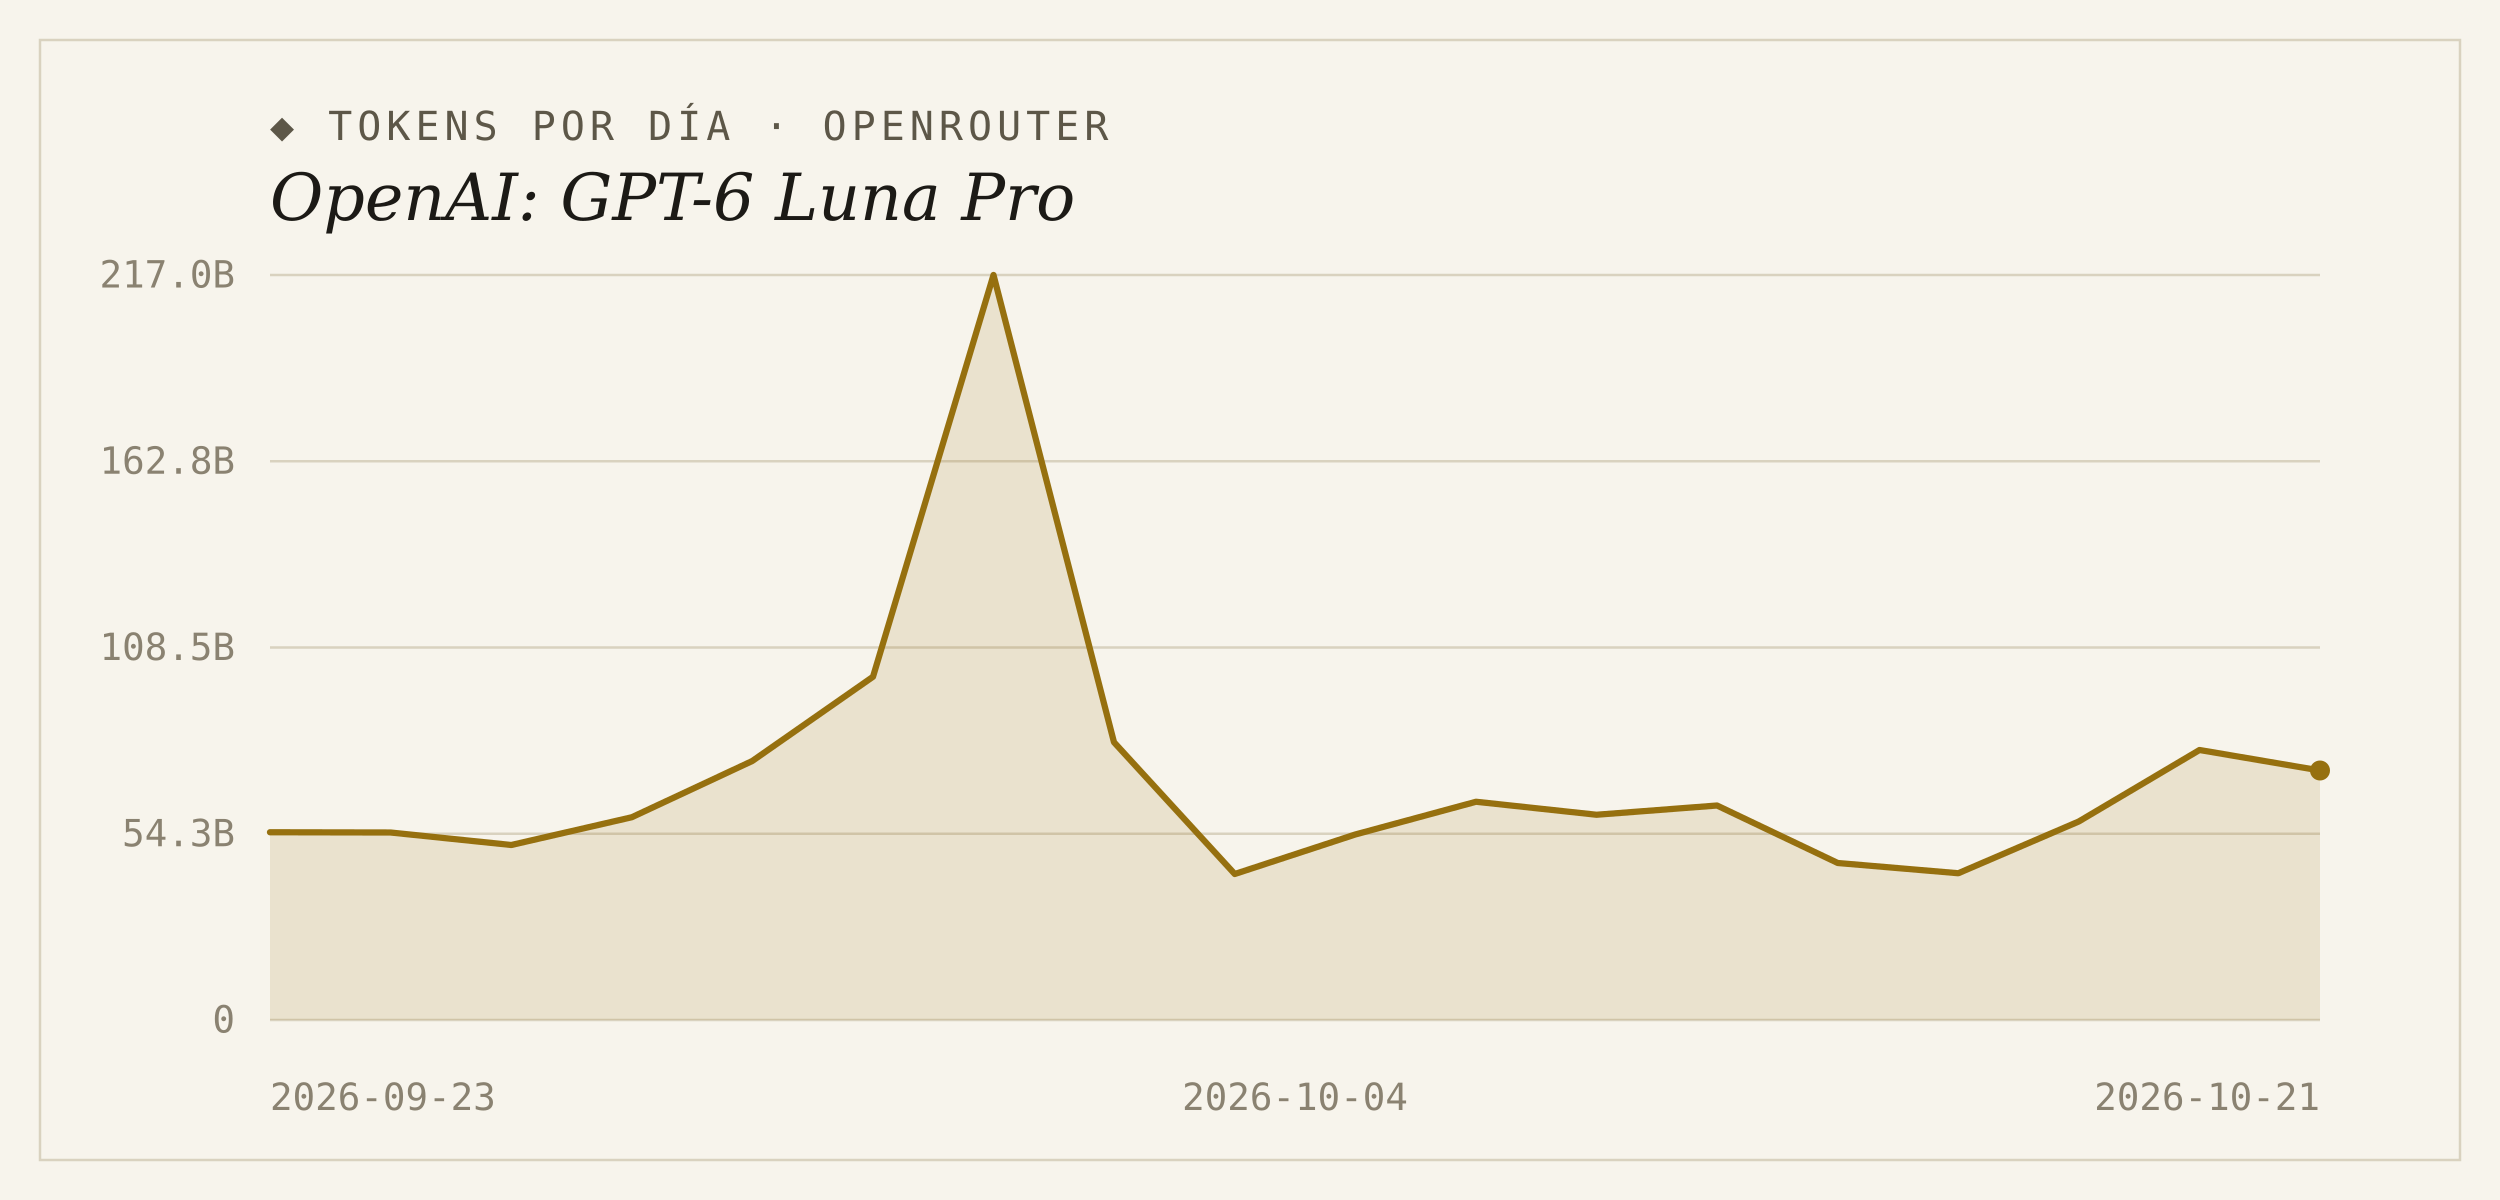
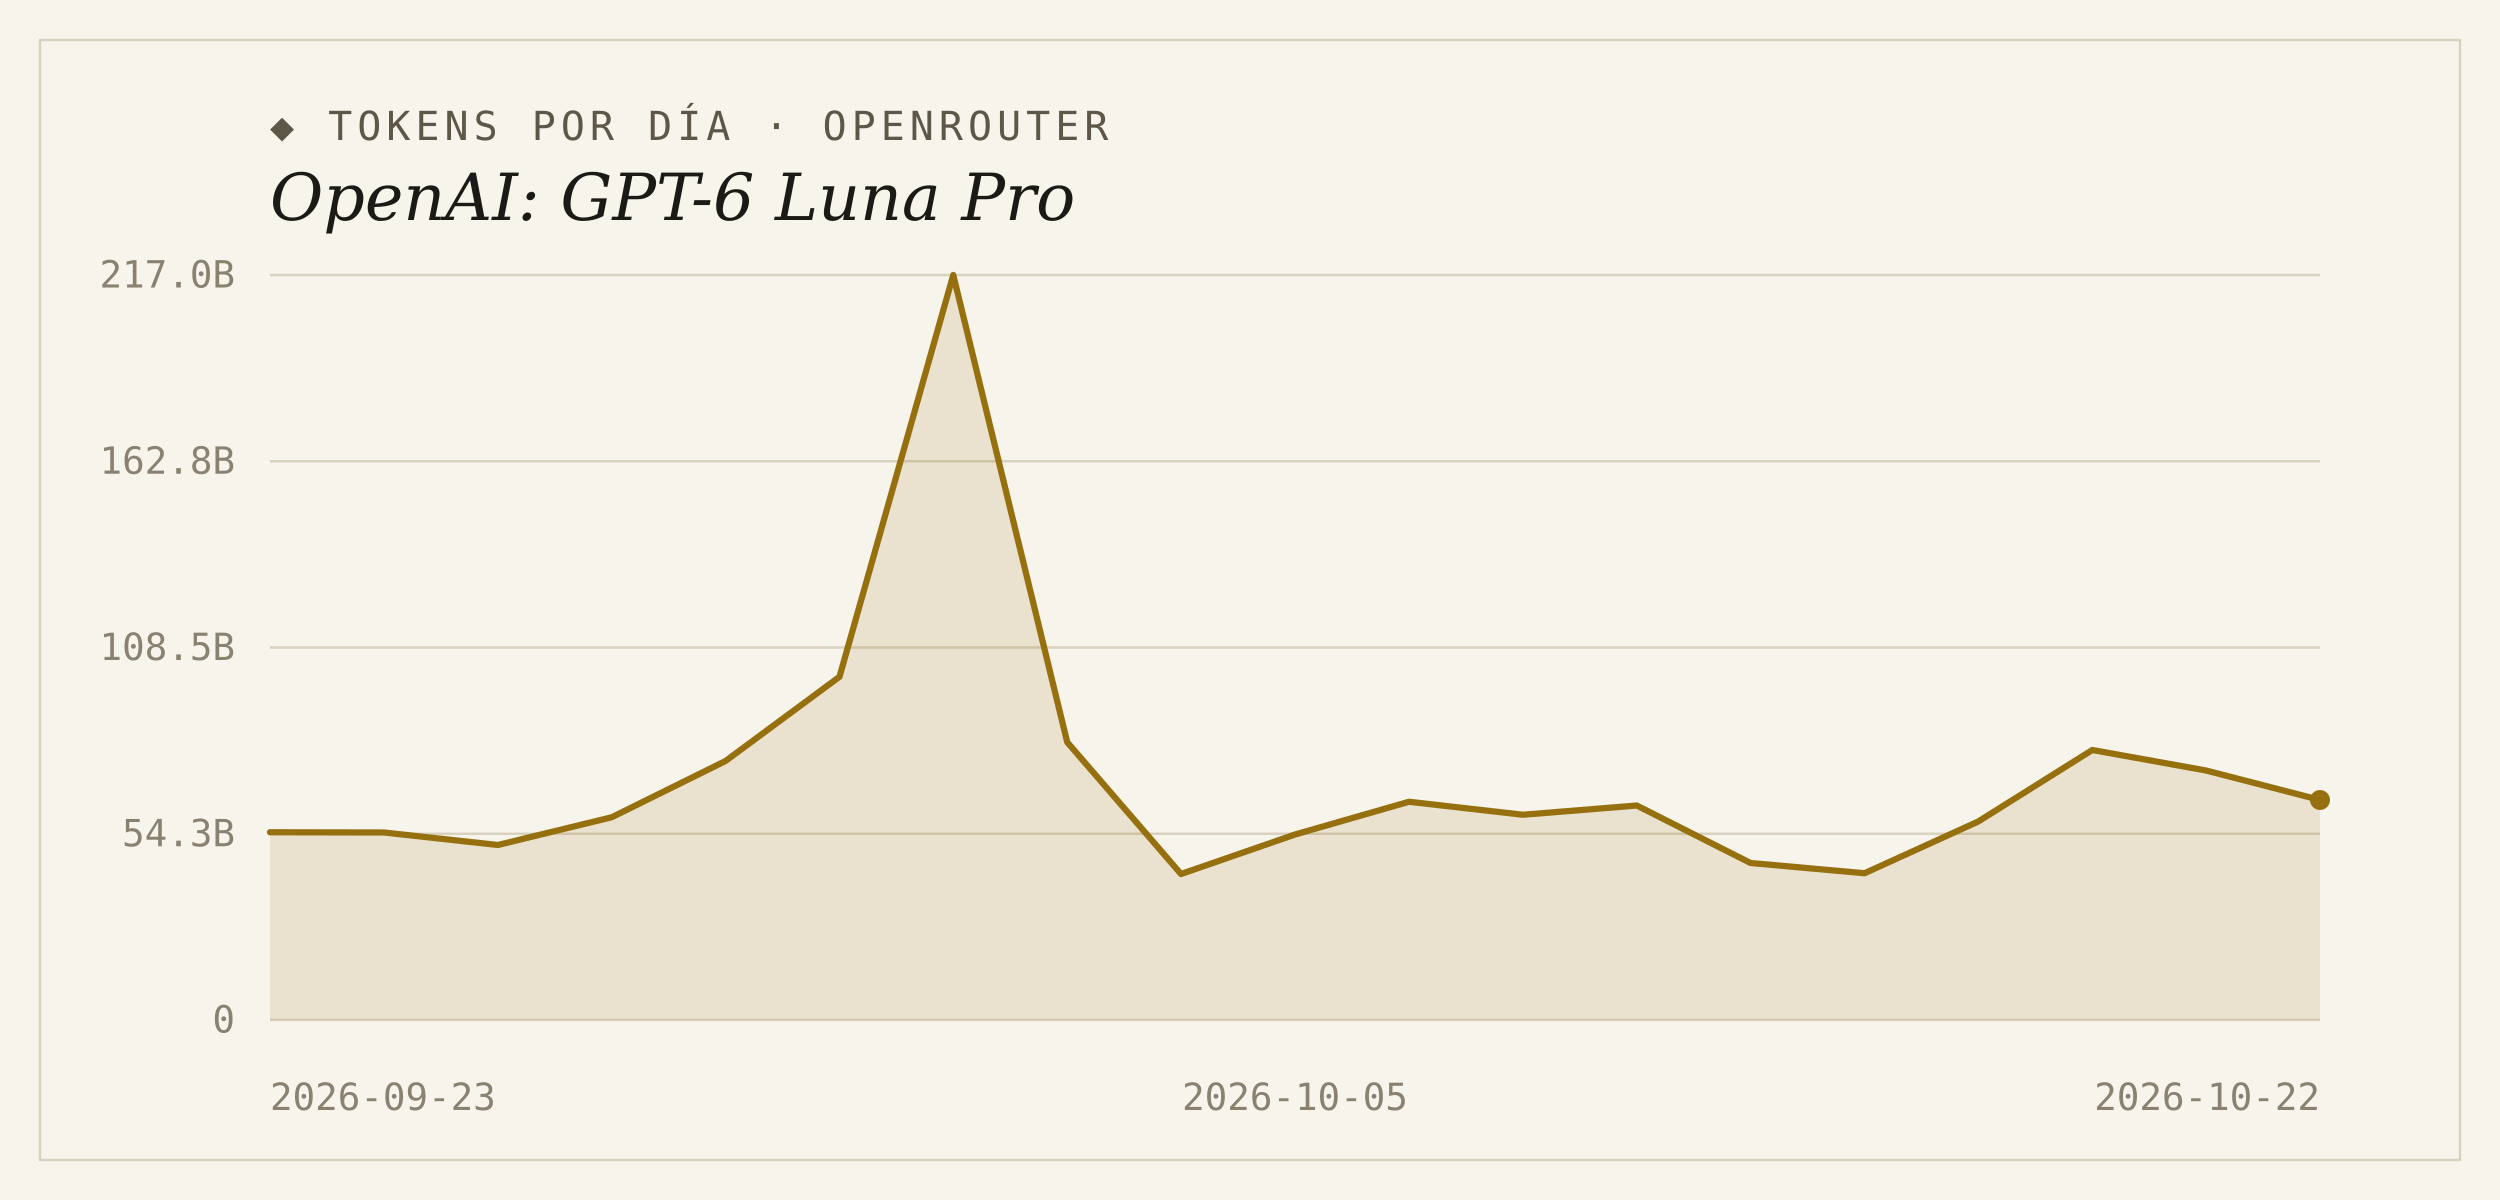
<svg xmlns="http://www.w3.org/2000/svg" width="1000" height="480" viewBox="0 0 1000 480">
  <rect width="1000" height="480" fill="#f7f4ec" />
  <rect x="16" y="16" width="968" height="448" fill="none" stroke="#d9d2bf" stroke-width="1" />
  <text x="108" y="56" font-family="'DejaVu Sans Mono', Consolas, monospace" font-size="16" letter-spacing="2" fill="#5d5748">◆ TOKENS POR DÍA · OPENROUTER</text>
  <text x="108" y="88" font-family="Georgia, 'DejaVu Serif', serif" font-size="26" font-style="italic" fill="#1c1a16">OpenAI: GPT-6 Luna Pro</text>
  <line x1="108" y1="408.0" x2="928" y2="408.0" stroke="#d9d2bf" stroke-width="1" />
  <text x="94" y="413" text-anchor="end" font-family="'DejaVu Sans Mono', Consolas, monospace" font-size="15" fill="#8a8271">0</text>
  <line x1="108" y1="333.5" x2="928" y2="333.5" stroke="#d9d2bf" stroke-width="1" />
  <text x="94" y="338.5" text-anchor="end" font-family="'DejaVu Sans Mono', Consolas, monospace" font-size="15" fill="#8a8271">54.3B</text>
  <line x1="108" y1="259.0" x2="928" y2="259.0" stroke="#d9d2bf" stroke-width="1" />
  <text x="94" y="264" text-anchor="end" font-family="'DejaVu Sans Mono', Consolas, monospace" font-size="15" fill="#8a8271">108.5B</text>
  <line x1="108" y1="184.5" x2="928" y2="184.5" stroke="#d9d2bf" stroke-width="1" />
  <text x="94" y="189.5" text-anchor="end" font-family="'DejaVu Sans Mono', Consolas, monospace" font-size="15" fill="#8a8271">162.8B</text>
  <line x1="108" y1="110.0" x2="928" y2="110.0" stroke="#d9d2bf" stroke-width="1" />
  <text x="94" y="115" text-anchor="end" font-family="'DejaVu Sans Mono', Consolas, monospace" font-size="15" fill="#8a8271">217.0B</text>
-   <path d="M 108,408.0 L 108.0,332.9 L 156.2,333.0 L 204.5,338.0 L 252.7,326.9 L 300.9,304.4 L 349.2,270.7 L 397.4,110.0 L 445.6,296.9 L 493.9,349.6 L 542.1,333.8 L 590.4,320.7 L 638.6,325.9 L 686.8,322.2 L 735.1,345.2 L 783.3,349.3 L 831.5,328.6 L 879.8,300.0 L 928.0,308.2 L 928.0,408.0 Z" fill="#96700f" fill-opacity="0.14" />
-   <polyline points="108.0,332.9 156.2,333.0 204.5,338.0 252.7,326.9 300.9,304.4 349.2,270.7 397.4,110.0 445.6,296.9 493.9,349.6 542.1,333.8 590.4,320.7 638.6,325.9 686.8,322.2 735.1,345.2 783.3,349.3 831.5,328.6 879.8,300.0 928.0,308.2" fill="none" stroke="#96700f" stroke-width="2.5" stroke-linejoin="round" stroke-linecap="round" />
-   <circle cx="928.0" cy="308.2" r="4" fill="#96700f" />
+   <path d="M 108,408.0 L 108.0,332.9 L 153.6,333.0 L 199.1,338.0 L 244.7,326.9 L 290.2,304.4 L 335.8,270.7 L 381.3,110.0 L 426.9,296.9 L 472.4,349.6 L 518.0,333.8 L 563.6,320.7 L 609.1,325.9 L 654.7,322.2 L 700.2,345.2 L 745.8,349.3 L 791.3,328.6 L 836.9,300.0 L 882.4,308.2 L 928.0,320.0 L 928.0,408.0 Z" fill="#96700f" fill-opacity="0.14" />
+   <polyline points="108.0,332.9 153.6,333.0 199.1,338.0 244.7,326.9 290.2,304.4 335.8,270.7 381.3,110.0 426.9,296.9 472.4,349.6 518.0,333.8 563.6,320.7 609.1,325.9 654.7,322.2 700.2,345.2 745.8,349.3 791.3,328.6 836.9,300.0 882.4,308.2 928.0,320.0" fill="none" stroke="#96700f" stroke-width="2.5" stroke-linejoin="round" stroke-linecap="round" />
+   <circle cx="928.0" cy="320.0" r="4" fill="#96700f" />
  <text x="108" y="444" text-anchor="start" font-family="'DejaVu Sans Mono', Consolas, monospace" font-size="15" fill="#8a8271">2026-09-23</text>
-   <text x="518" y="444" text-anchor="middle" font-family="'DejaVu Sans Mono', Consolas, monospace" font-size="15" fill="#8a8271">2026-10-04</text>
-   <text x="928" y="444" text-anchor="end" font-family="'DejaVu Sans Mono', Consolas, monospace" font-size="15" fill="#8a8271">2026-10-21</text>
+   <text x="518" y="444" text-anchor="middle" font-family="'DejaVu Sans Mono', Consolas, monospace" font-size="15" fill="#8a8271">2026-10-05</text>
+   <text x="928" y="444" text-anchor="end" font-family="'DejaVu Sans Mono', Consolas, monospace" font-size="15" fill="#8a8271">2026-10-22</text>
</svg>
